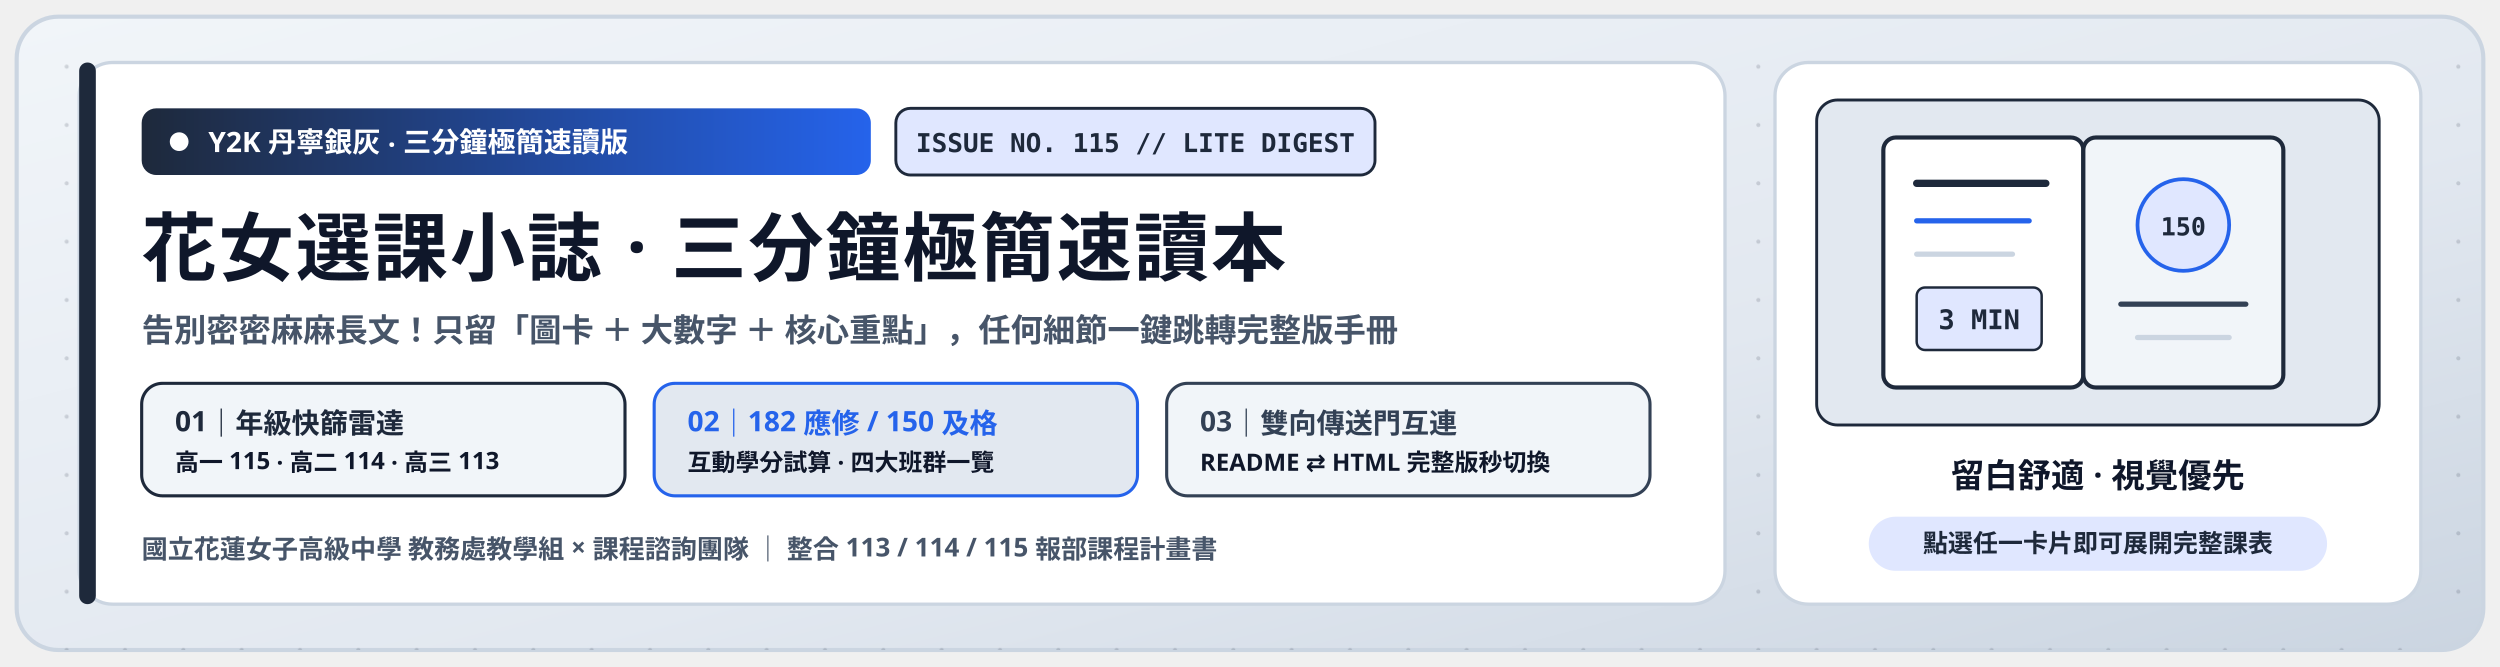
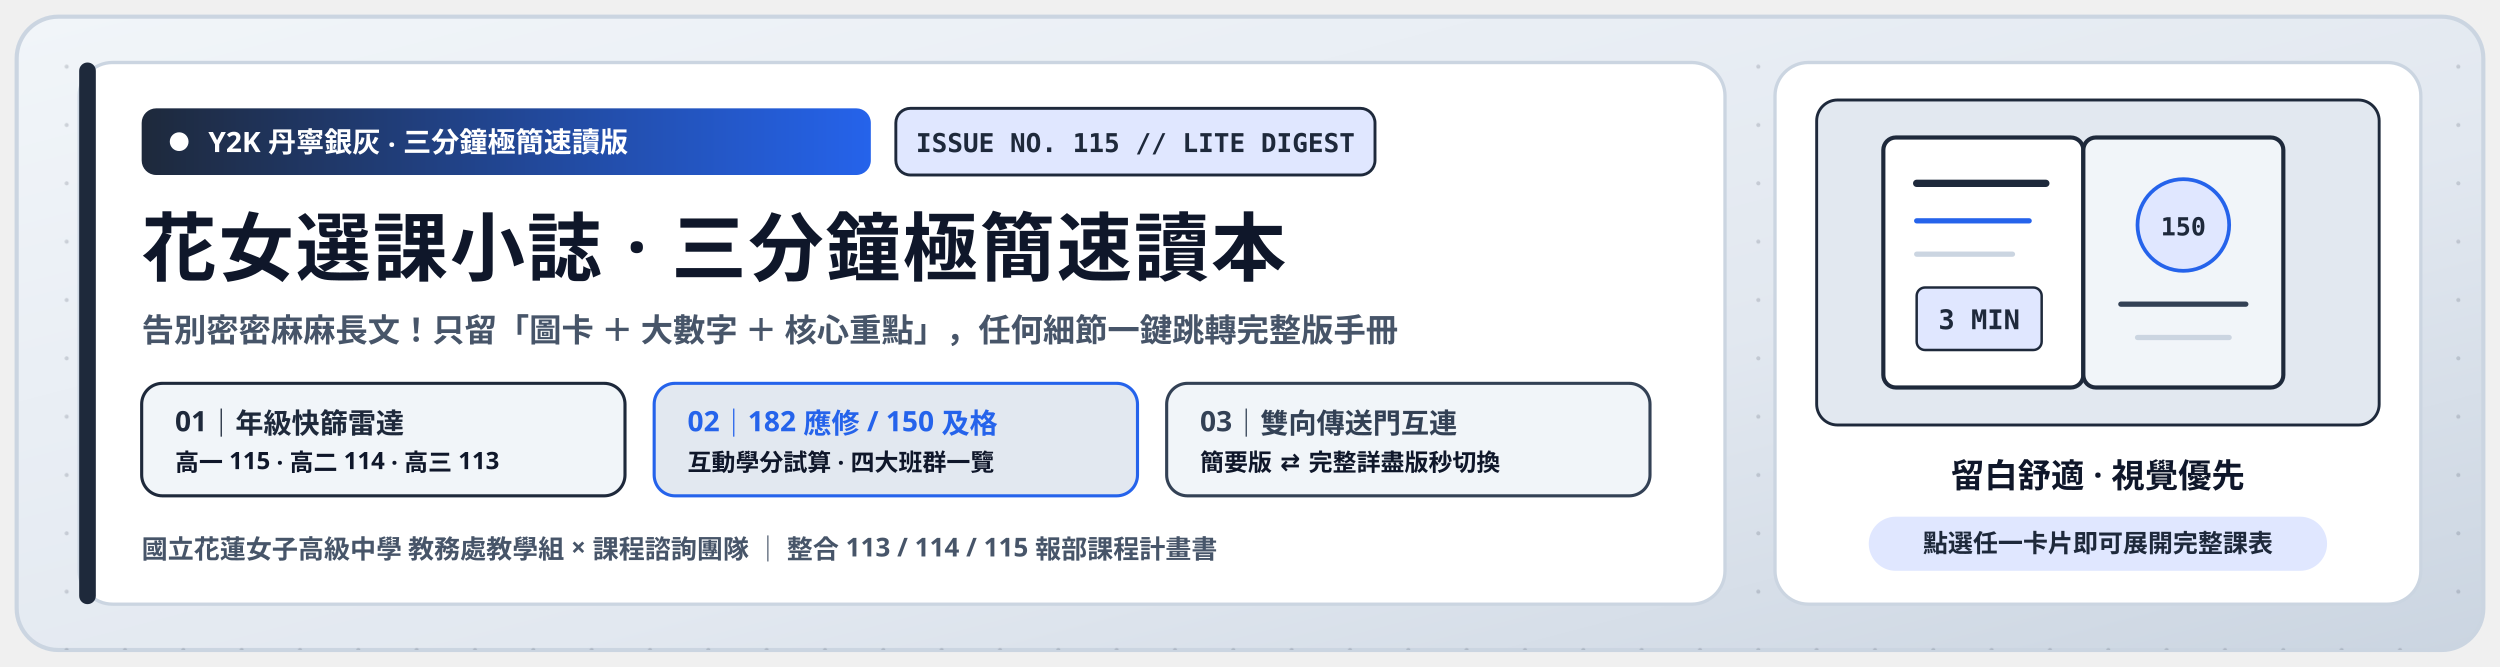
<svg xmlns="http://www.w3.org/2000/svg" viewBox="0 0 1200 320" width="100%" height="100%">
  <defs>
    <linearGradient id="liteBg_denim_False" x1="0%" y1="0%" x2="100%" y2="100%">
      <stop offset="0%" stop-color="#F1F5F9" />
      <stop offset="60%" stop-color="#E2E8F0" />
      <stop offset="100%" stop-color="#CBD5E1" />
    </linearGradient>
    <linearGradient id="litePill_denim_False" x1="0%" y1="0%" x2="100%" y2="0%">
      <stop offset="0%" stop-color="#1E293B" />
      <stop offset="100%" stop-color="#2563EB" />
    </linearGradient>
    <pattern id="zineDots_denim" width="28" height="28" patternUnits="userSpaceOnUse">
      <circle cx="4" cy="4" r="1" fill="#1E293B" opacity="0.16" />
    </pattern>
  </defs>
  <rect x="8" y="8" width="1184" height="304" rx="20" fill="url(#liteBg_denim_False)" stroke="#CBD5E1" stroke-width="2" />
  <rect x="8" y="8" width="1184" height="304" rx="20" fill="url(#zineDots_denim)" />
  <rect x="38" y="30" width="790" height="260" rx="16" fill="#FFFFFF" stroke="#CBD5E1" stroke-width="1.6" />
  <rect x="38" y="30" width="8" height="260" rx="4" fill="#1E293B" />
  <rect x="68" y="52" width="350" height="32" rx="7" fill="url(#litePill_denim_False)" />
  <circle cx="86" cy="68" r="4.5" fill="#FFFFFF" />
  <text x="100" y="73" font-family="'Noto Sans TC', sans-serif" font-size="13.5" font-weight="800" fill="#FFFFFF">
    Y2K 丹寧銀灰 ‧ 三分鐘極簡速讀版
  </text>
  <rect x="430" y="52" width="230" height="32" rx="7" fill="#E0E7FF" stroke="#1E293B" stroke-width="1.4" />
  <text x="545" y="73" text-anchor="middle" font-family="monospace, 'Noto Sans TC'" font-size="12.5" font-weight="800" fill="#1E293B">
    ISSUE NO. 115 // LITE DIGEST
  </text>
  <text x="68" y="132" font-family="'Noto Serif TC', 'Noto Sans TC', serif" font-size="36" font-weight="900" fill="#0F172A" letter-spacing="1">
    花女選課小誌 ‧ 三分鐘極簡速讀本
  </text>
  <text x="68" y="164" font-family="'Noto Sans TC', sans-serif" font-size="15.5" font-weight="600" fill="#475569">
    告別密密麻麻長文！只留「圖卡 ＋ 大數字 ＋ 核心重點」，任何細節一鍵跳轉完整版手冊
  </text>
  <g transform="translate(68, 184)">
    <rect x="0" y="0" width="232" height="54" rx="10" fill="#F1F5F9" stroke="#1E293B" stroke-width="1.5" />
    <text x="16" y="23" font-family="'Noto Sans TC', sans-serif" font-size="13.5" font-weight="800" fill="#1E293B">01｜年級快篩雷達</text>
    <text x="16" y="42" font-family="'Noto Sans TC', sans-serif" font-size="11.5" font-weight="600" fill="#0F172A">高一 115 ‧ 高二 114 ‧ 高三 113</text>
    <rect x="246" y="0" width="232" height="54" rx="10" fill="#E2E8F0" stroke="#2563EB" stroke-width="1.5" />
    <text x="262" y="23" font-family="'Noto Sans TC', sans-serif" font-size="13.5" font-weight="800" fill="#2563EB">02｜182 應修 / 150 及格</text>
    <text x="262" y="42" font-family="'Noto Sans TC', sans-serif" font-size="11.5" font-weight="600" fill="#0F172A">互動學分試算 ‧ 四大班群一覽</text>
    <rect x="492" y="0" width="232" height="54" rx="10" fill="#F1F5F9" stroke="#334155" stroke-width="1.5" />
    <text x="508" y="23" font-family="'Noto Sans TC', sans-serif" font-size="13.5" font-weight="800" fill="#334155">03｜雙向傳送門互連</text>
-     <text x="508" y="42" font-family="'Noto Sans TC', sans-serif" font-size="11.5" font-weight="600" fill="#0F172A">README ⇄ HTML 完整版秒切換</text>
+     <text x="508" y="42" font-family="'Noto Sans TC', sans-serif" font-size="11.5" font-weight="600" fill="#0F172A">簡要版 ⇄ 完整詳盡版秒切換</text>
  </g>
  <text x="68" y="268" font-family="'Noto Sans TC', sans-serif" font-size="12.5" font-weight="600" fill="#475569">
    國立花蓮女子高級中學 教務處教學組 × 課程諮詢團隊 ｜ 整合 113 / 114 / 115 報部課程計畫書
  </text>
  <g transform="translate(852, 30)">
    <rect x="0" y="0" width="310" height="260" rx="16" fill="#FFFFFF" stroke="#CBD5E1" stroke-width="1.6" />
    <rect x="20" y="18" width="270" height="156" rx="10" fill="#E2E8F0" stroke="#1E293B" stroke-width="1.4" />
    <rect x="52" y="36" width="96" height="120" rx="6" fill="#FFFFFF" stroke="#1E293B" stroke-width="2" />
    <rect x="148" y="36" width="96" height="120" rx="6" fill="#F1F5F9" stroke="#1E293B" stroke-width="2" />
    <line x1="68" y1="58" x2="130" y2="58" stroke="#1E293B" stroke-width="3.5" stroke-linecap="round" />
    <line x1="68" y1="76" x2="122" y2="76" stroke="#2563EB" stroke-width="2.5" stroke-linecap="round" />
    <line x1="68" y1="92" x2="114" y2="92" stroke="#CBD5E1" stroke-width="2.5" stroke-linecap="round" />
    <rect x="68" y="108" width="60" height="30" rx="4" fill="#E0E7FF" stroke="#1E293B" stroke-width="1.2" />
    <text x="98" y="128" text-anchor="middle" font-family="monospace" font-size="13" font-weight="900" fill="#1E293B">3 MIN</text>
    <circle cx="196" cy="78" r="22" fill="#E0E7FF" stroke="#2563EB" stroke-width="1.8" />
    <text x="196" y="83" text-anchor="middle" font-family="monospace" font-size="12" font-weight="900" fill="#1E293B">150</text>
    <line x1="166" y1="116" x2="226" y2="116" stroke="#334155" stroke-width="2.5" stroke-linecap="round" />
    <line x1="174" y1="132" x2="218" y2="132" stroke="#CBD5E1" stroke-width="2.5" stroke-linecap="round" />
    <text x="155" y="204" text-anchor="middle" font-family="'Noto Serif TC', serif" font-size="16" font-weight="900" fill="#0F172A">
      留白舒適 ‧ 視覺優先
    </text>
    <rect x="45" y="218" width="220" height="26" rx="13" fill="#E0E7FF" />
    <text x="155" y="235" text-anchor="middle" font-family="'Noto Sans TC', sans-serif" font-size="12" font-weight="800" fill="#1E293B">
      點選任一卡片即可展開完整課表
    </text>
  </g>
</svg>
